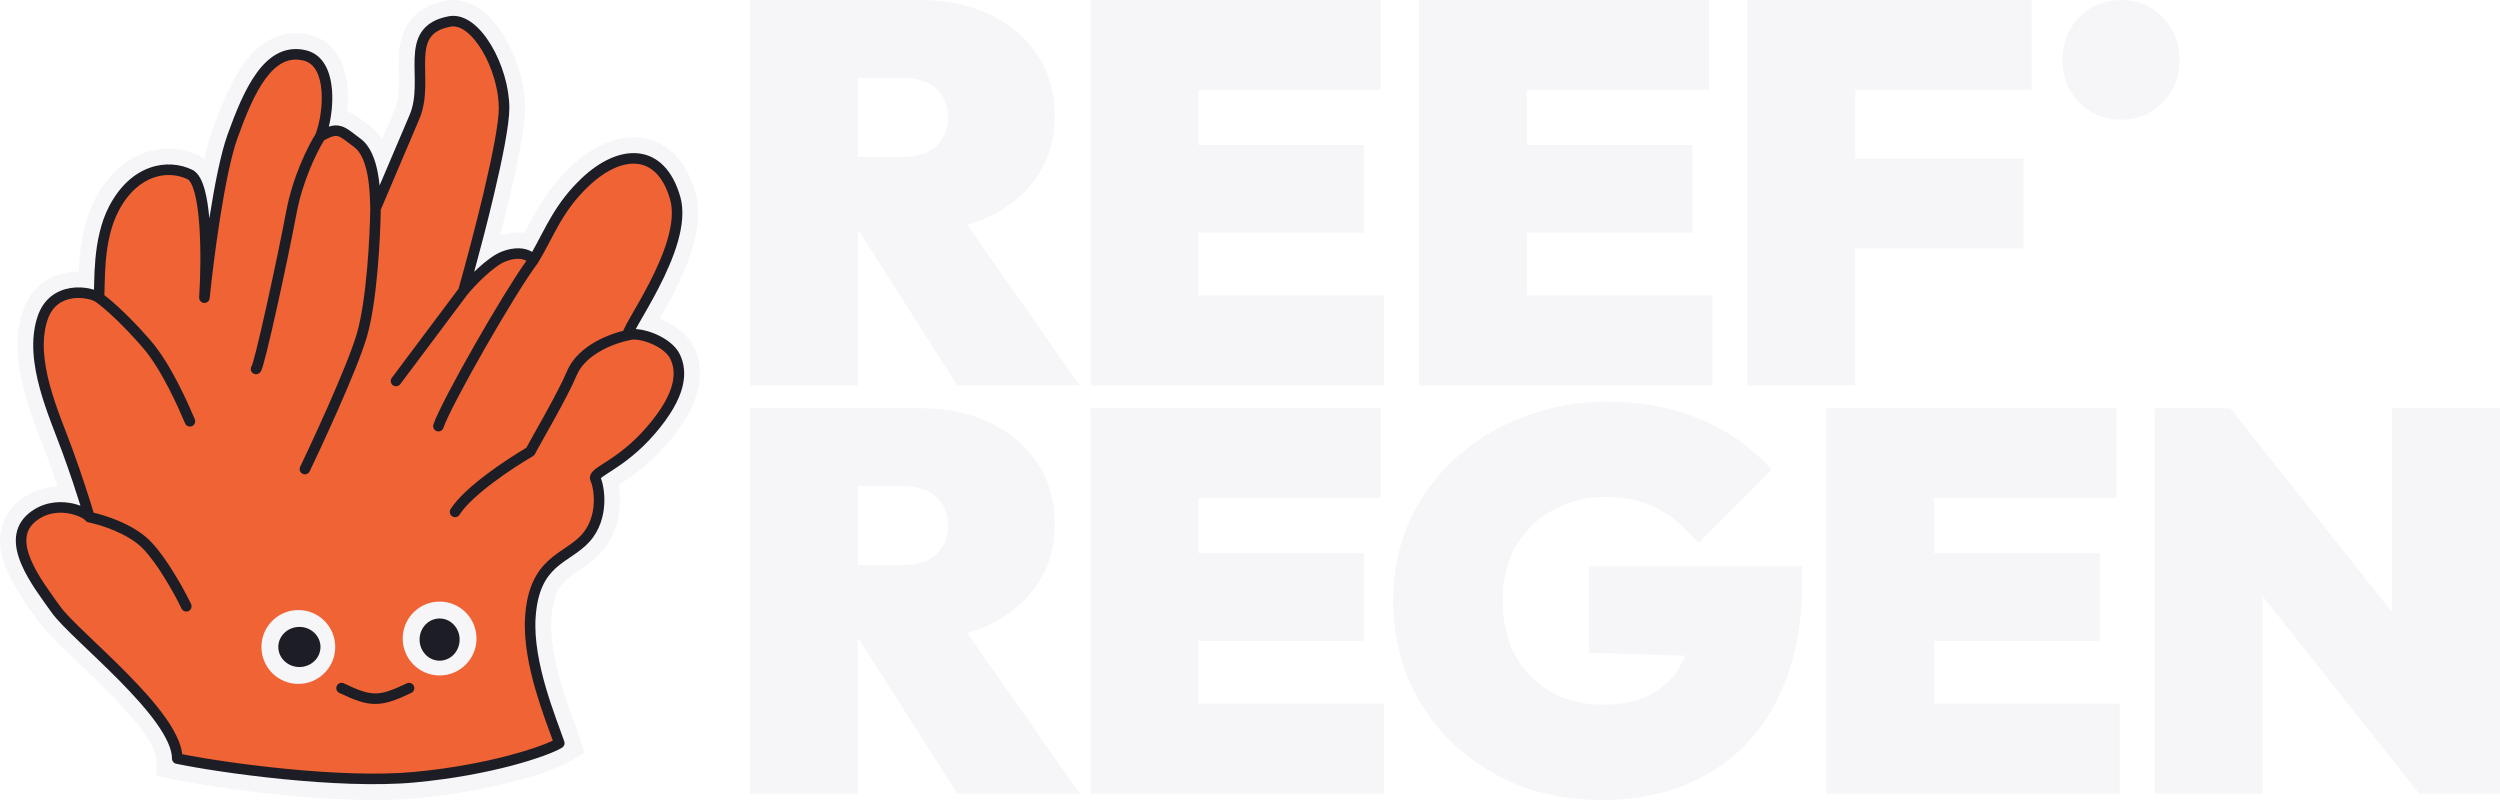
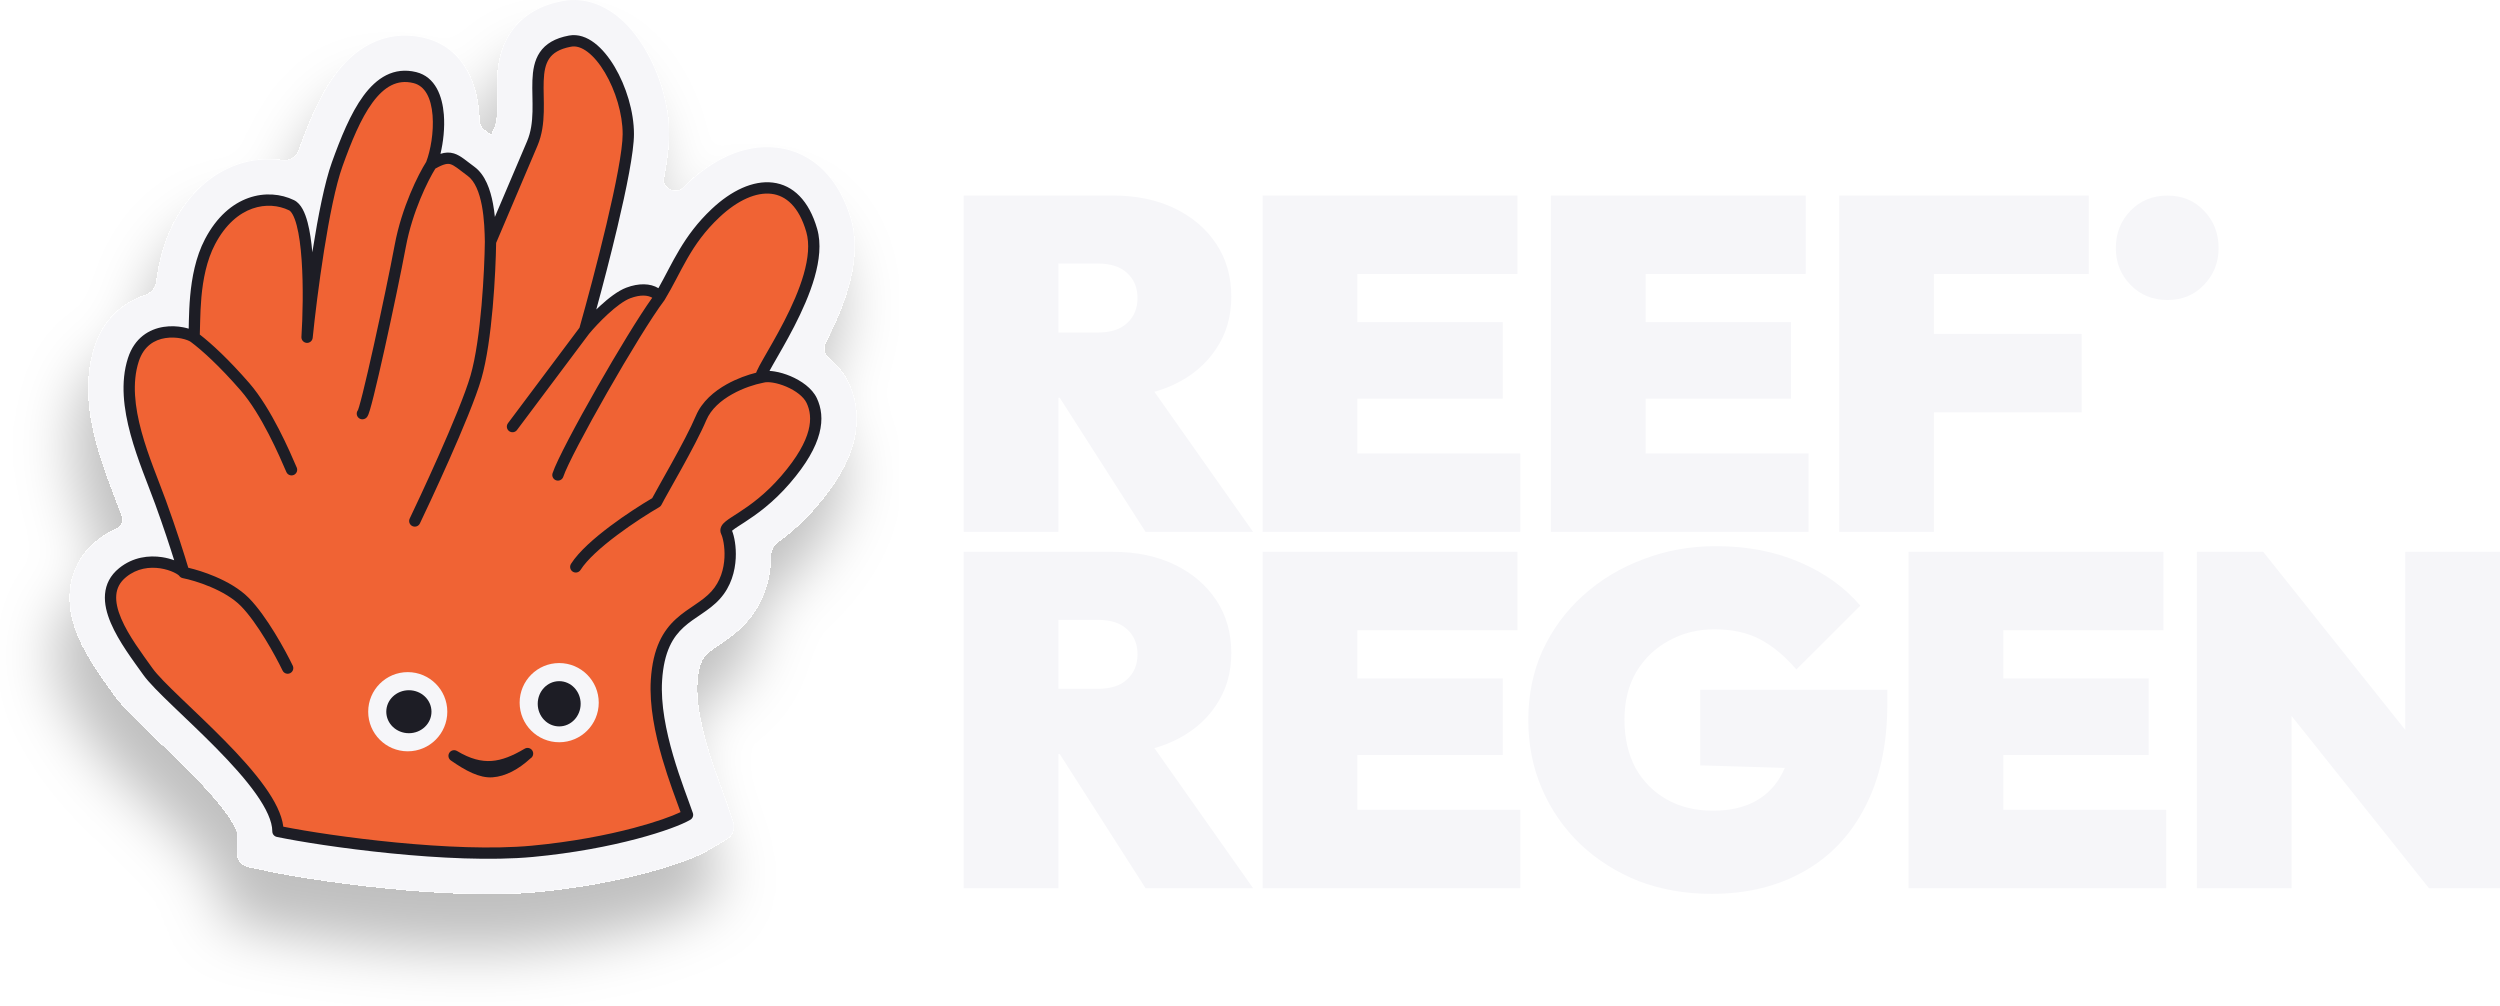
- <svg xmlns="http://www.w3.org/2000/svg" width="200" height="64" viewBox="0 0 200 64" fill="none">
-   <path d="M35.781 0.036C36.886 -0.131 37.854 0.303 38.564 0.842C39.298 1.398 39.908 2.171 40.39 2.981C41.348 4.592 42.013 6.718 42.013 8.649C42.013 9.453 41.849 10.582 41.628 11.778C41.401 13.01 41.088 14.433 40.745 15.88C40.513 16.862 40.264 17.861 40.016 18.829C40.64 18.633 41.312 18.548 41.953 18.629C42.78 17.056 43.781 15.11 45.689 13.315C47.266 11.832 49.245 10.775 51.253 11.014C53.45 11.275 54.941 12.968 55.635 15.373C56.049 16.809 55.824 18.354 55.442 19.691C55.051 21.059 54.432 22.42 53.831 23.587C53.474 24.281 53.108 24.935 52.789 25.495C52.838 25.515 52.887 25.535 52.936 25.555C53.818 25.931 54.987 26.649 55.54 27.824C55.997 28.794 56.164 29.962 55.808 31.314C55.466 32.614 54.663 34.007 53.335 35.545C51.959 37.138 50.637 38.065 49.738 38.65C49.656 38.704 49.582 38.751 49.515 38.794C49.597 39.276 49.634 39.818 49.606 40.366C49.548 41.519 49.194 42.974 48.096 44.191C47.567 44.777 46.968 45.194 46.501 45.512C45.994 45.857 45.639 46.089 45.31 46.389C44.79 46.864 44.23 47.603 44.11 49.516C44.012 51.063 44.37 52.891 44.882 54.652C45.4 56.432 45.985 57.871 46.34 58.908L46.783 60.204L45.607 60.905C44.85 61.357 43.281 61.942 41.254 62.477C39.168 63.028 36.452 63.563 33.313 63.858C26.978 64.451 17.175 63.041 13.834 62.338L12.494 62.056V60.686C12.494 60.367 12.264 59.688 11.503 58.614C10.791 57.608 9.795 56.505 8.697 55.389C7.601 54.275 6.467 53.211 5.466 52.25C4.527 51.347 3.595 50.434 3.102 49.741C2.406 48.763 1.205 47.191 0.543 45.631C0.204 44.833 -0.068 43.878 0.015 42.881C0.104 41.811 0.593 40.823 1.532 40.062C2.527 39.255 3.623 38.952 4.605 38.91C4.377 38.232 4.117 37.483 3.833 36.704C3.335 35.337 2.493 33.354 1.962 31.401C1.426 29.433 1.09 27.134 1.785 24.979C2.446 22.927 4 22.017 5.455 21.789C5.742 21.744 6.025 21.726 6.296 21.726C6.312 21.381 6.335 21.008 6.37 20.618C6.498 19.211 6.801 17.457 7.618 15.899C8.617 13.996 10.007 12.777 11.562 12.225C13.099 11.68 14.67 11.832 15.93 12.443C16.086 12.518 16.225 12.607 16.351 12.704C16.557 11.807 16.778 10.997 17.012 10.345C17.659 8.543 18.453 6.525 19.54 5.047C20.094 4.294 20.795 3.581 21.691 3.129C22.628 2.657 23.683 2.523 24.796 2.797C27.105 3.365 27.706 5.638 27.821 7.092C27.869 7.695 27.854 8.319 27.793 8.922C28.214 9.07 28.552 9.298 28.789 9.469C28.924 9.566 29.063 9.673 29.189 9.77C29.32 9.87 29.449 9.969 29.592 10.074C29.995 10.37 30.313 10.736 30.567 11.132C30.928 10.283 31.287 9.442 31.606 8.696C31.809 8.221 31.893 7.655 31.911 6.941C31.92 6.584 31.913 6.225 31.905 5.828C31.898 5.446 31.889 5.02 31.905 4.604C31.935 3.801 32.057 2.757 32.675 1.841C33.343 0.853 34.387 0.293 35.674 0.054L35.781 0.036Z" fill="#F6F6F9" />
-   <path d="M33.156 62.176C27.073 62.746 17.464 61.377 14.181 60.686C14.181 57.161 5.997 50.901 4.476 48.762C2.955 46.623 0.276 43.254 2.593 41.374C4.447 39.871 6.866 40.921 7.156 41.374C6.939 40.618 6.287 38.51 5.418 36.125C4.331 33.144 2.304 28.867 3.39 25.498C4.259 22.802 7.215 23.316 7.915 23.813C8.012 22.668 7.779 19.225 9.111 16.684C10.777 13.509 13.457 13.12 15.195 13.963C16.586 14.637 16.547 20.81 16.354 23.813C16.668 20.724 17.556 13.82 18.599 10.917C19.903 7.288 21.496 3.724 24.393 4.437C26.71 5.007 26.324 9.146 25.624 10.917C27.108 10.049 27.325 10.503 28.593 11.435C29.94 12.425 30.018 15.324 30.042 16.684C30.645 15.259 32.113 11.798 33.156 9.362C34.46 6.316 32.07 2.439 35.981 1.715C38.081 1.326 40.326 5.473 40.326 8.649C40.326 11.189 38.153 19.471 37.067 23.294C37.695 22.538 39.225 20.923 40.326 20.508C41.427 20.093 42.279 20.288 42.678 20.806C43.91 18.772 44.584 16.672 46.844 14.546C49.669 11.889 52.855 11.824 54.014 15.842C55.155 19.797 49.63 26.827 50.284 26.8C50.297 26.798 50.309 26.796 50.321 26.794C51.19 26.535 53.435 27.312 54.014 28.543C54.593 29.775 54.521 31.589 52.059 34.441C49.596 37.292 47.351 37.745 47.641 38.329C47.931 38.912 48.365 41.374 46.844 43.059C45.323 44.744 42.716 44.809 42.426 49.41C42.195 53.091 44.116 57.618 44.744 59.455C43.657 60.102 39.24 61.606 33.156 62.176Z" fill="#F06334" />
-   <path d="M39.904 8.649C39.904 7.147 39.369 5.39 38.579 4.061C38.184 3.398 37.74 2.865 37.291 2.524C36.842 2.184 36.426 2.062 36.057 2.13C35.157 2.297 34.688 2.629 34.422 3.023C34.144 3.435 34.038 3.984 34.012 4.683C33.999 5.029 34.005 5.396 34.013 5.786C34.021 6.173 34.029 6.582 34.019 6.994C33.998 7.82 33.9 8.695 33.544 9.528C32.519 11.922 31.084 15.305 30.462 16.774C30.432 18.92 30.179 24.087 29.36 26.911C28.946 28.343 27.925 30.777 26.954 32.968C25.98 35.167 25.04 37.155 24.773 37.709C24.671 37.919 24.419 38.007 24.21 37.906C24 37.804 23.912 37.552 24.013 37.342C24.277 36.795 25.213 34.816 26.184 32.625C27.159 30.425 28.154 28.044 28.55 26.676C29.343 23.941 29.596 18.786 29.62 16.684C29.608 16.003 29.582 14.975 29.399 13.999C29.211 12.993 28.877 12.168 28.344 11.776C28.181 11.656 28.036 11.544 27.906 11.445C27.774 11.344 27.661 11.257 27.556 11.181C27.343 11.028 27.197 10.944 27.066 10.905C26.858 10.841 26.585 10.856 25.924 11.231C25.368 12.128 24.214 14.439 23.721 17.086C23.394 18.842 22.741 21.974 22.143 24.666C21.844 26.012 21.558 27.251 21.332 28.155C21.22 28.607 21.121 28.98 21.043 29.242C21.004 29.372 20.968 29.485 20.934 29.569C20.919 29.608 20.898 29.658 20.871 29.704C20.858 29.725 20.834 29.764 20.795 29.804C20.77 29.829 20.662 29.938 20.482 29.938C20.249 29.938 20.06 29.749 20.06 29.515C20.06 29.416 20.095 29.324 20.152 29.252C20.172 29.202 20.199 29.119 20.235 29.001C20.308 28.757 20.402 28.399 20.514 27.951C20.737 27.057 21.021 25.826 21.32 24.483C21.917 21.796 22.567 18.674 22.892 16.931C23.418 14.107 24.656 11.658 25.245 10.727C25.566 9.895 25.819 8.504 25.72 7.26C25.616 5.964 25.163 5.061 24.292 4.847C23.665 4.692 23.125 4.77 22.638 5.015C22.141 5.266 21.677 5.702 21.238 6.299C20.356 7.499 19.649 9.242 18.996 11.06C18.489 12.469 18.011 14.884 17.619 17.361C17.229 19.827 16.93 22.317 16.773 23.855C16.75 24.084 16.548 24.253 16.319 24.233C16.09 24.215 15.918 24.015 15.933 23.786C16.029 22.296 16.086 20.022 15.948 18.044C15.878 17.053 15.761 16.154 15.582 15.471C15.492 15.129 15.391 14.857 15.283 14.66C15.171 14.458 15.074 14.373 15.011 14.342C14.24 13.969 13.252 13.865 12.267 14.215C11.287 14.563 10.276 15.372 9.485 16.881C8.856 18.079 8.588 19.51 8.47 20.81C8.411 21.457 8.39 22.063 8.377 22.583C8.368 22.974 8.363 23.331 8.35 23.613C9.226 24.291 10.511 25.474 12.037 27.229C13.697 29.14 15.084 32.375 15.57 33.507L15.582 33.535C15.674 33.749 15.576 33.998 15.362 34.09C15.148 34.182 14.9 34.083 14.808 33.869L14.796 33.841C14.296 32.678 12.958 29.576 11.401 27.784C9.796 25.938 8.484 24.76 7.669 24.156C7.56 24.079 7.31 23.971 6.954 23.902C6.606 23.834 6.193 23.811 5.781 23.875C4.976 24.001 4.169 24.456 3.791 25.627C3.286 27.195 3.496 29.009 3.996 30.846C4.497 32.687 5.26 34.459 5.814 35.981C6.607 38.156 7.219 40.102 7.49 41.014C8.012 41.136 8.741 41.354 9.495 41.674C10.376 42.049 11.326 42.577 12.019 43.282C13.347 44.631 14.752 47.215 15.285 48.319C15.386 48.529 15.298 48.782 15.089 48.883C14.879 48.984 14.627 48.896 14.525 48.686C13.996 47.587 12.64 45.116 11.418 43.874C10.836 43.282 10 42.806 9.166 42.452C8.336 42.099 7.542 41.88 7.075 41.789C6.962 41.766 6.863 41.699 6.801 41.602C6.808 41.613 6.79 41.584 6.709 41.527C6.636 41.475 6.533 41.415 6.403 41.354C6.143 41.232 5.794 41.117 5.399 41.058C4.608 40.939 3.67 41.045 2.859 41.702C2.369 42.099 2.158 42.556 2.116 43.056C2.073 43.574 2.212 44.165 2.484 44.806C3.031 46.097 4.043 47.425 4.82 48.517C5.172 49.012 5.935 49.774 6.926 50.727C7.903 51.665 9.076 52.766 10.2 53.908C11.323 55.05 12.412 56.248 13.223 57.392C13.931 58.392 14.469 59.407 14.581 60.337C18.111 61.041 27.278 62.303 33.117 61.756C36.134 61.473 38.737 60.959 40.716 60.436C42.388 59.995 43.591 59.554 44.225 59.251C43.891 58.32 43.328 56.86 42.858 55.242C42.324 53.406 41.885 51.297 42.005 49.383C42.156 46.986 42.922 45.713 43.889 44.829C44.356 44.403 44.864 44.074 45.316 43.766C45.778 43.452 46.188 43.156 46.531 42.776C47.207 42.028 47.458 41.095 47.5 40.26C47.543 39.41 47.367 38.725 47.263 38.517C47.161 38.311 47.178 38.097 47.273 37.916C47.352 37.763 47.481 37.642 47.597 37.548C47.828 37.361 48.194 37.138 48.588 36.881C49.404 36.349 50.545 35.548 51.74 34.164C52.947 32.767 53.538 31.657 53.769 30.777C53.997 29.91 53.881 29.25 53.633 28.723C53.409 28.247 52.818 27.799 52.111 27.498C51.768 27.352 51.42 27.251 51.115 27.201C50.8 27.15 50.57 27.16 50.441 27.198C50.416 27.206 50.386 27.213 50.351 27.218C49.79 27.326 48.91 27.596 48.079 28.062C47.237 28.533 46.496 29.176 46.146 30.004C45.73 30.987 44.977 32.393 44.292 33.631C43.596 34.889 42.98 35.957 42.804 36.312C42.768 36.387 42.709 36.449 42.638 36.491C41.868 36.936 40.644 37.712 39.483 38.583C38.307 39.464 37.251 40.404 36.763 41.176C36.638 41.373 36.378 41.432 36.181 41.307C35.984 41.183 35.926 40.922 36.05 40.725C36.628 39.81 37.8 38.79 38.977 37.907C40.116 37.053 41.311 36.29 42.107 35.823C42.347 35.364 42.938 34.337 43.555 33.222C44.242 31.98 44.974 30.61 45.369 29.675C45.822 28.604 46.745 27.841 47.667 27.325C48.44 26.891 49.248 26.611 49.865 26.46C49.882 26.413 49.9 26.369 49.917 26.33C50.014 26.109 50.183 25.802 50.385 25.447C50.798 24.721 51.384 23.735 51.957 22.621C52.529 21.507 53.079 20.287 53.415 19.11C53.754 17.926 53.862 16.836 53.609 15.959C53.058 14.049 52.073 13.237 51.004 13.11C49.888 12.977 48.504 13.564 47.133 14.854C44.929 16.927 44.322 18.905 43.039 21.025C43.032 21.038 43.023 21.05 43.015 21.061C42.092 22.28 40.348 25.138 38.754 27.93C37.959 29.322 37.205 30.689 36.615 31.817C36.019 32.958 35.607 33.821 35.475 34.223C35.402 34.444 35.163 34.565 34.942 34.492C34.721 34.419 34.601 34.181 34.673 33.959C34.831 33.479 35.279 32.552 35.868 31.426C36.464 30.286 37.223 28.909 38.021 27.511C39.493 24.934 41.117 22.257 42.112 20.865C41.793 20.679 41.25 20.611 40.474 20.903C40.006 21.079 39.399 21.537 38.804 22.084C38.225 22.616 37.701 23.191 37.397 23.557L32.021 30.734C31.881 30.921 31.617 30.958 31.43 30.819C31.244 30.679 31.206 30.414 31.346 30.227L36.682 23.104C37.224 21.193 38.025 18.214 38.694 15.393C39.032 13.964 39.336 12.578 39.555 11.394C39.775 10.202 39.904 9.241 39.904 8.649ZM20.342 29.117C20.341 29.118 20.34 29.118 20.34 29.118C20.34 29.118 20.341 29.118 20.342 29.117ZM20.373 29.108C20.37 29.109 20.367 29.109 20.364 29.11C20.367 29.109 20.37 29.109 20.373 29.108ZM20.432 29.096C20.422 29.098 20.411 29.099 20.401 29.101C20.412 29.099 20.422 29.098 20.432 29.096ZM20.482 29.093C20.469 29.093 20.456 29.094 20.443 29.095C20.456 29.094 20.469 29.093 20.482 29.093ZM40.748 8.649C40.748 9.326 40.605 10.354 40.384 11.548C40.162 12.751 39.855 14.151 39.514 15.588C39.007 17.727 38.425 19.954 37.936 21.743C38.033 21.649 38.133 21.555 38.234 21.462C38.837 20.908 39.545 20.351 40.178 20.113C41.104 19.764 41.97 19.781 42.572 20.152C43.615 18.311 44.411 16.256 46.555 14.238C48.009 12.871 49.631 12.097 51.103 12.272C52.624 12.452 53.811 13.617 54.419 15.725C54.737 16.825 54.582 18.097 54.226 19.343C53.867 20.596 53.29 21.872 52.706 23.008C52.122 24.142 51.521 25.155 51.118 25.865C51.018 26.04 50.932 26.194 50.861 26.325C50.99 26.332 51.121 26.347 51.251 26.368C51.629 26.43 52.042 26.551 52.441 26.721C53.218 27.052 54.04 27.608 54.396 28.363C54.727 29.068 54.864 29.931 54.585 30.992C54.309 32.04 53.633 33.263 52.378 34.717C51.11 36.184 49.897 37.035 49.048 37.589C48.609 37.875 48.314 38.053 48.128 38.204C48.103 38.224 48.084 38.241 48.069 38.255C48.236 38.67 48.386 39.44 48.343 40.302C48.294 41.265 48.002 42.406 47.157 43.342C46.74 43.804 46.254 44.149 45.79 44.464C45.316 44.787 44.869 45.077 44.458 45.453C43.669 46.173 42.986 47.233 42.847 49.437C42.736 51.203 43.142 53.2 43.668 55.006C44.195 56.817 44.819 58.37 45.143 59.318C45.208 59.507 45.131 59.715 44.96 59.817C44.363 60.173 42.939 60.723 40.931 61.253C38.91 61.786 36.261 62.309 33.195 62.596C27.049 63.173 17.392 61.793 14.094 61.099C13.899 61.058 13.759 60.885 13.759 60.686C13.759 59.945 13.318 58.986 12.535 57.881C11.763 56.792 10.712 55.632 9.599 54.5C8.486 53.369 7.328 52.283 6.342 51.336C5.372 50.404 4.541 49.581 4.133 49.007C3.389 47.96 2.3 46.535 1.707 45.136C1.409 44.432 1.217 43.695 1.276 42.986C1.336 42.258 1.659 41.589 2.328 41.046C3.371 40.2 4.569 40.079 5.524 40.223C5.858 40.273 6.167 40.356 6.437 40.455C6.118 39.432 5.622 37.918 5.022 36.27C4.49 34.81 3.695 32.954 3.182 31.068C2.668 29.179 2.408 27.17 2.989 25.368C3.48 23.844 4.585 23.208 5.651 23.041C6.174 22.959 6.686 22.989 7.116 23.073C7.256 23.1 7.392 23.134 7.52 23.174C7.524 22.994 7.528 22.79 7.534 22.563C7.547 22.036 7.568 21.408 7.63 20.733C7.752 19.39 8.034 17.83 8.738 16.488C9.612 14.822 10.775 13.849 11.985 13.419C13.191 12.991 14.412 13.114 15.379 13.583C15.664 13.721 15.869 13.976 16.021 14.252C16.176 14.534 16.299 14.878 16.398 15.257C16.563 15.886 16.674 16.653 16.748 17.474C16.761 17.393 16.773 17.311 16.786 17.229C17.178 14.756 17.666 12.268 18.202 10.774C18.853 8.963 19.595 7.109 20.559 5.798C21.044 5.139 21.602 4.592 22.259 4.261C22.927 3.925 23.672 3.825 24.493 4.027C25.94 4.383 26.452 5.834 26.56 7.193C26.639 8.185 26.519 9.254 26.308 10.127C26.663 10.014 26.985 9.997 27.312 10.097C27.58 10.179 27.819 10.33 28.049 10.496C28.166 10.581 28.29 10.676 28.419 10.775C28.549 10.875 28.689 10.981 28.843 11.095C29.656 11.693 30.035 12.812 30.228 13.843C30.29 14.174 30.335 14.51 30.368 14.835C31.076 13.168 32.029 10.924 32.769 9.195C33.064 8.505 33.156 7.754 33.176 6.973C33.186 6.583 33.178 6.194 33.17 5.803C33.162 5.416 33.155 5.026 33.169 4.652C33.197 3.911 33.309 3.164 33.723 2.55C34.15 1.919 34.849 1.495 35.904 1.3C36.585 1.174 37.238 1.424 37.8 1.851C38.363 2.278 38.874 2.907 39.303 3.629C40.161 5.071 40.748 6.975 40.748 8.649ZM20.395 29.102C20.387 29.104 20.38 29.106 20.373 29.108C20.38 29.106 20.388 29.104 20.395 29.102Z" fill="#1D1D25" />
-   <path d="M26.819 51.758C26.819 53.39 25.498 54.713 23.867 54.713C22.237 54.713 20.916 53.39 20.916 51.758C20.916 50.126 22.237 48.803 23.867 48.803C25.498 48.803 26.819 50.126 26.819 51.758Z" fill="#F6F6F9" />
-   <path d="M38.12 51.082C38.12 52.714 36.799 54.037 35.169 54.037C33.538 54.037 32.217 52.714 32.217 51.082C32.217 49.45 33.538 48.127 35.169 48.127C36.799 48.127 38.12 49.45 38.12 51.082Z" fill="#F6F6F9" />
-   <path d="M36.771 51.167C36.771 52.099 36.054 52.855 35.169 52.855C34.284 52.855 33.566 52.099 33.566 51.167C33.566 50.234 34.284 49.478 35.169 49.478C36.054 49.478 36.771 50.234 36.771 51.167Z" fill="#1D1D25" />
-   <path d="M25.639 51.758C25.639 52.644 24.883 53.362 23.952 53.362C23.02 53.362 22.265 52.644 22.265 51.758C22.265 50.872 23.02 50.153 23.952 50.153C24.883 50.153 25.639 50.872 25.639 51.758Z" fill="#1D1D25" />
-   <path d="M32.541 54.669C32.752 54.569 33.003 54.659 33.104 54.869C33.204 55.08 33.114 55.331 32.904 55.432C31.725 55.994 30.888 56.317 30.024 56.317C29.16 56.317 28.324 55.994 27.144 55.432C26.934 55.331 26.845 55.08 26.945 54.869C27.045 54.659 27.296 54.569 27.507 54.669C28.688 55.233 29.37 55.473 30.024 55.473C30.678 55.473 31.36 55.233 32.541 54.669Z" fill="#1D1D25" />
-   <path d="M172.377 63.481V32.655H178.419L181.009 39.149V63.481H172.377ZM193.526 63.481L175.7 41.011L178.419 32.655L196.245 55.125L193.526 63.481ZM193.526 63.481L191.368 56.64V32.655H200V63.481H193.526Z" fill="#F6F6F9" />
-   <path d="M146.105 63.481V32.655H154.738V63.481H146.105ZM153.098 63.481V56.294H169.585V63.481H153.098ZM153.098 51.272V44.258H167.988V51.272H153.098ZM153.098 39.842V32.655H169.326V39.842H153.098Z" fill="#F6F6F9" />
-   <path d="M128.156 64C125.767 64 123.552 63.611 121.509 62.831C119.495 62.023 117.725 60.897 116.2 59.454C114.704 58.011 113.538 56.323 112.704 54.389C111.869 52.455 111.452 50.348 111.452 48.068C111.452 45.759 111.884 43.637 112.747 41.703C113.639 39.77 114.862 38.096 116.416 36.681C117.998 35.238 119.825 34.127 121.897 33.347C123.969 32.539 126.185 32.135 128.544 32.135C131.393 32.135 133.939 32.626 136.184 33.607C138.457 34.589 140.298 35.916 141.708 37.59L135.882 43.435C134.817 42.194 133.709 41.27 132.558 40.664C131.407 40.058 130.026 39.755 128.415 39.755C126.89 39.755 125.508 40.102 124.271 40.794C123.034 41.458 122.041 42.411 121.293 43.652C120.574 44.893 120.214 46.35 120.214 48.024C120.214 49.699 120.545 51.17 121.207 52.441C121.897 53.682 122.847 54.649 124.055 55.341C125.264 56.034 126.674 56.38 128.285 56.38C129.839 56.38 131.148 56.077 132.213 55.471C133.277 54.865 134.083 53.999 134.63 52.873C135.205 51.748 135.493 50.42 135.493 48.89L141.406 52.657L127.12 52.224V45.297H144.169V46.596C144.169 50.29 143.492 53.436 142.14 56.034C140.816 58.632 138.946 60.609 136.529 61.965C134.141 63.322 131.35 64 128.156 64Z" fill="#F6F6F9" />
-   <path d="M87.241 63.481V32.655H95.873V63.481H87.241ZM94.233 63.481V56.294H110.72V63.481H94.233ZM94.233 51.272V44.258H109.123V51.272H94.233ZM94.233 39.842V32.655H110.461V39.842H94.233Z" fill="#F6F6F9" />
-   <path d="M66.992 51.185V45.21H72.215C73.394 45.21 74.287 44.922 74.891 44.344C75.524 43.767 75.84 43.002 75.84 42.05C75.84 41.097 75.524 40.332 74.891 39.755C74.287 39.178 73.394 38.889 72.215 38.889H66.992V32.655H73.596C75.725 32.655 77.596 33.044 79.207 33.824C80.818 34.603 82.084 35.685 83.005 37.071C83.926 38.456 84.386 40.073 84.386 41.92C84.386 43.767 83.912 45.383 82.962 46.769C82.041 48.154 80.746 49.237 79.077 50.016C77.409 50.795 75.437 51.185 73.164 51.185H66.992ZM60 63.481V32.655H68.632V63.481H60ZM76.574 63.481L68.201 50.319L75.97 48.631L86.372 63.481H76.574Z" fill="#F6F6F9" />
-   <path d="M169.696 9.574C168.344 9.574 167.221 9.112 166.329 8.189C165.437 7.265 164.991 6.139 164.991 4.812C164.991 3.455 165.437 2.315 166.329 1.391C167.221 0.468 168.344 0.006 169.696 0.006C171.048 0.006 172.156 0.468 173.019 1.391C173.911 2.315 174.357 3.455 174.357 4.812C174.357 6.139 173.911 7.265 173.019 8.189C172.156 9.112 171.048 9.574 169.696 9.574Z" fill="#F6F6F9" />
-   <path d="M139.783 30.826V0H148.415V30.826H139.783ZM146.775 19.872V12.685H161.882V19.872H146.775ZM146.775 7.187V0H162.529V7.187H146.775Z" fill="#F6F6F9" />
-   <path d="M113.512 30.826V0H122.144V30.826H113.512ZM120.504 30.826V23.639H136.992V30.826H120.504ZM120.504 18.617V11.603H135.395V18.617H120.504ZM120.504 7.187V0H136.733V7.187H120.504Z" fill="#F6F6F9" />
-   <path d="M87.241 30.826V0H95.873V30.826H87.241ZM94.233 30.826V23.639H110.72V30.826H94.233ZM94.233 18.617V11.603H109.123V18.617H94.233ZM94.233 7.187V0H110.461V7.187H94.233Z" fill="#F6F6F9" />
-   <path d="M66.992 18.53V12.556H72.215C73.394 12.556 74.287 12.267 74.891 11.69C75.524 11.112 75.84 10.348 75.84 9.395C75.84 8.442 75.524 7.678 74.891 7.1C74.287 6.523 73.394 6.234 72.215 6.234H66.992V0H73.596C75.725 0 77.596 0.39 79.207 1.169C80.818 1.948 82.084 3.031 83.005 4.416C83.926 5.801 84.386 7.418 84.386 9.265C84.386 11.112 83.912 12.729 82.962 14.114C82.041 15.499 80.746 16.582 79.077 17.361C77.409 18.14 75.437 18.53 73.164 18.53H66.992ZM60 30.826V0H68.632V30.826H60ZM76.574 30.826L68.201 17.664L75.97 15.976L86.372 30.826H76.574Z" fill="#F6F6F9" />
+ <svg xmlns="http://www.w3.org/2000/svg" width="179" height="72" viewBox="0 0 179 72" fill="none">
+   <g filter="url(#filter0_d_2017_6632)">
+     <path d="M40.362 0.062C41.911 -0.198 43.214 0.417 44.079 1.072C44.957 1.739 45.645 2.628 46.161 3.495C47.183 5.214 47.9 7.48 47.9 9.596C47.9 10.498 47.722 11.685 47.51 12.835C47.391 13.477 48.42 13.951 48.879 13.487C48.998 13.367 49.12 13.247 49.246 13.129C50.886 11.586 53.15 10.284 55.624 10.578C58.425 10.911 60.166 13.076 60.919 15.689C61.415 17.409 61.129 19.172 60.735 20.548C60.326 21.978 59.689 23.369 59.096 24.523C58.892 24.92 59.021 25.405 59.365 25.689C59.905 26.137 60.412 26.712 60.756 27.442C61.322 28.645 61.513 30.079 61.094 31.673C60.698 33.179 59.797 34.688 58.448 36.25C57.441 37.417 56.459 38.24 55.647 38.833C55.36 39.044 55.197 39.383 55.194 39.739C55.193 39.857 55.19 39.976 55.184 40.093C55.119 41.395 54.716 43.112 53.402 44.568C52.782 45.255 52.091 45.731 51.64 46.038C51.118 46.392 50.872 46.554 50.642 46.764C50.418 46.969 50.006 47.351 49.91 48.889C49.83 50.148 50.124 51.73 50.602 53.373C51.09 55.05 51.611 56.313 51.982 57.399L52.481 58.86C52.636 59.313 52.453 59.813 52.042 60.058L50.717 60.849C49.826 61.38 48.173 61.978 46.208 62.497C44.141 63.043 41.465 63.569 38.379 63.859C32.107 64.447 22.551 63.063 19.302 62.379L17.792 62.061C17.323 61.962 16.988 61.548 16.988 61.069V59.525C16.988 59.65 16.983 59.285 16.276 58.287C15.653 57.407 14.755 56.407 13.717 55.352C12.683 54.3 11.618 53.303 10.643 52.366C9.774 51.531 8.776 50.562 8.217 49.776C7.598 48.906 6.329 47.25 5.624 45.587C5.258 44.725 4.915 43.585 5.019 42.334C5.133 40.957 5.773 39.684 6.949 38.73C7.399 38.364 7.866 38.086 8.334 37.876C8.687 37.719 8.889 37.322 8.756 36.959C8.313 35.743 7.456 33.709 6.928 31.767C6.392 29.799 5.992 27.294 6.775 24.866C7.443 22.794 8.888 21.648 10.382 21.153C10.81 21.011 11.142 20.652 11.201 20.205C11.369 18.913 11.71 17.375 12.458 15.95C13.543 13.881 15.11 12.461 16.956 11.806C18.048 11.418 19.16 11.328 20.201 11.478C20.712 11.551 21.224 11.271 21.399 10.785C22.017 9.066 22.832 6.961 24 5.372C24.603 4.553 25.42 3.699 26.525 3.143C27.665 2.569 28.946 2.397 30.267 2.692L30.395 2.722L30.538 2.76C33.515 3.579 34.163 6.531 34.28 8C34.297 8.211 34.306 8.425 34.309 8.639C34.314 8.914 34.451 9.171 34.674 9.331C34.823 9.438 34.972 9.554 35.089 9.643C35.135 9.679 35.204 9.661 35.227 9.606C35.296 9.444 35.364 9.286 35.43 9.131C35.531 8.895 35.603 8.541 35.619 7.924C35.627 7.617 35.62 7.303 35.613 6.915C35.606 6.555 35.597 6.109 35.613 5.666C35.645 4.832 35.771 3.527 36.574 2.338C37.46 1.025 38.816 0.348 40.288 0.075L40.362 0.062Z" fill="#F6F6F9" />
+     <path d="M38.108 60.955C32.27 61.502 23.051 60.188 19.901 59.525C19.901 56.143 12.049 50.136 10.59 48.084C9.13 46.032 6.559 42.799 8.783 40.996C10.562 39.553 12.883 40.56 13.161 40.996C12.952 40.27 12.327 38.247 11.493 35.959C10.451 33.099 8.505 28.995 9.547 25.762C10.381 23.175 13.217 23.669 13.889 24.145C13.982 23.047 13.758 19.743 15.037 17.306C16.635 14.259 19.206 13.886 20.874 14.694C22.208 15.341 22.171 21.265 21.986 24.145C22.287 21.182 23.139 14.558 24.14 11.772C25.391 8.29 26.92 4.87 29.699 5.554C31.923 6.101 31.552 10.073 30.881 11.772C32.304 10.939 32.512 11.375 33.73 12.27C35.022 13.22 35.096 16 35.119 17.306C35.699 15.938 37.107 12.618 38.108 10.28C39.358 7.357 37.065 3.638 40.818 2.943C42.833 2.57 44.987 6.549 44.987 9.596C44.987 12.033 42.902 19.98 41.86 23.648C42.462 22.923 43.931 21.372 44.987 20.974C46.043 20.576 46.861 20.764 47.244 21.261C48.425 19.309 49.073 17.294 51.241 15.254C53.951 12.705 57.009 12.643 58.12 16.498C59.215 20.292 53.914 27.038 54.542 27.012C54.553 27.01 54.565 27.008 54.577 27.006C55.41 26.757 57.565 27.503 58.12 28.684C58.676 29.866 58.607 31.607 56.244 34.343C53.882 37.078 51.727 37.514 52.005 38.073C52.283 38.633 52.7 40.996 51.241 42.612C49.782 44.229 47.28 44.291 47.002 48.706C46.78 52.237 48.623 56.581 49.226 58.343C48.183 58.965 43.945 60.407 38.108 60.955Z" fill="#F06334" />
+     <path d="M44.582 9.596C44.582 8.155 44.069 6.47 43.31 5.195C42.932 4.558 42.506 4.047 42.075 3.72C41.644 3.393 41.245 3.276 40.891 3.342C40.027 3.502 39.577 3.821 39.322 4.199C39.055 4.594 38.954 5.12 38.929 5.792C38.916 6.124 38.922 6.475 38.93 6.85C38.937 7.22 38.946 7.613 38.935 8.009C38.915 8.801 38.822 9.641 38.48 10.44C37.496 12.737 36.12 15.982 35.523 17.392C35.494 19.451 35.251 24.409 34.466 27.119C34.068 28.493 33.089 30.828 32.157 32.93C31.222 35.041 30.32 36.947 30.064 37.479C29.967 37.681 29.725 37.765 29.524 37.668C29.322 37.571 29.238 37.329 29.335 37.127C29.588 36.602 30.486 34.703 31.418 32.601C32.353 30.491 33.308 28.206 33.689 26.893C34.449 24.269 34.691 19.323 34.715 17.306C34.703 16.653 34.678 15.666 34.503 14.729C34.322 13.765 34.002 12.973 33.49 12.596C33.334 12.482 33.195 12.375 33.07 12.279C32.944 12.182 32.835 12.099 32.735 12.026C32.53 11.879 32.39 11.799 32.265 11.761C32.064 11.7 31.803 11.714 31.169 12.074C30.635 12.934 29.528 15.152 29.055 17.692C28.741 19.377 28.114 22.382 27.541 24.965C27.254 26.256 26.979 27.445 26.763 28.313C26.655 28.746 26.561 29.104 26.485 29.356C26.448 29.48 26.413 29.588 26.381 29.669C26.366 29.707 26.346 29.755 26.32 29.798C26.308 29.819 26.284 29.857 26.248 29.894C26.224 29.919 26.12 30.023 25.947 30.023C25.724 30.023 25.542 29.841 25.542 29.618C25.542 29.522 25.575 29.434 25.631 29.365C25.649 29.317 25.676 29.238 25.71 29.124C25.78 28.89 25.871 28.546 25.978 28.117C26.192 27.259 26.464 26.078 26.751 24.788C27.323 22.21 27.948 19.215 28.259 17.543C28.764 14.834 29.952 12.483 30.517 11.59C30.825 10.792 31.067 9.457 30.972 8.264C30.873 7.021 30.438 6.154 29.603 5.948C29.001 5.8 28.483 5.875 28.016 6.11C27.539 6.35 27.093 6.769 26.672 7.342C25.826 8.493 25.147 10.166 24.521 11.91C24.035 13.262 23.576 15.579 23.2 17.956C22.826 20.322 22.538 22.711 22.389 24.187C22.366 24.407 22.172 24.568 21.953 24.55C21.733 24.531 21.568 24.34 21.582 24.12C21.674 22.691 21.729 20.509 21.596 18.611C21.53 17.66 21.417 16.798 21.245 16.142C21.16 15.814 21.062 15.553 20.958 15.364C20.852 15.17 20.758 15.088 20.698 15.059C19.958 14.701 19.01 14.601 18.065 14.937C17.124 15.271 16.155 16.047 15.395 17.495C14.792 18.644 14.535 20.018 14.421 21.265C14.365 21.886 14.345 22.467 14.332 22.966C14.323 23.341 14.319 23.683 14.306 23.954C15.147 24.605 16.38 25.739 17.844 27.424C19.437 29.257 20.767 32.361 21.234 33.448L21.246 33.474C21.334 33.68 21.239 33.918 21.034 34.007C20.829 34.095 20.591 34 20.503 33.795L20.491 33.768C20.011 32.652 18.728 29.675 17.233 27.956C15.694 26.185 14.435 25.055 13.653 24.475C13.549 24.402 13.309 24.298 12.967 24.231C12.633 24.166 12.237 24.144 11.842 24.206C11.069 24.326 10.295 24.763 9.932 25.887C9.448 27.391 9.649 29.132 10.129 30.895C10.61 32.661 11.341 34.361 11.873 35.821C12.634 37.908 13.221 39.776 13.481 40.651C13.982 40.767 14.682 40.976 15.405 41.284C16.251 41.643 17.162 42.15 17.827 42.826C19.101 44.121 20.45 46.6 20.96 47.66C21.058 47.861 20.973 48.103 20.772 48.2C20.571 48.298 20.329 48.213 20.232 48.012C19.724 46.957 18.423 44.586 17.25 43.394C16.692 42.827 15.89 42.37 15.089 42.03C14.293 41.691 13.531 41.482 13.083 41.394C12.975 41.372 12.88 41.307 12.82 41.214C12.827 41.225 12.809 41.197 12.732 41.142C12.662 41.093 12.563 41.035 12.438 40.977C12.188 40.86 11.854 40.749 11.475 40.692C10.716 40.578 9.816 40.68 9.038 41.311C8.568 41.692 8.365 42.13 8.325 42.609C8.284 43.106 8.417 43.674 8.678 44.289C9.203 45.527 10.174 46.802 10.919 47.849C11.257 48.324 11.989 49.056 12.941 49.97C13.877 50.87 15.003 51.926 16.081 53.022C17.159 54.117 18.204 55.267 18.982 56.365C19.662 57.324 20.177 58.298 20.285 59.19C23.672 59.866 32.468 61.077 38.07 60.552C40.965 60.28 43.462 59.787 45.361 59.286C46.965 58.862 48.12 58.439 48.728 58.148C48.407 57.255 47.868 55.854 47.416 54.302C46.904 52.54 46.483 50.517 46.598 48.681C46.743 46.38 47.478 45.159 48.406 44.311C48.854 43.902 49.342 43.586 49.775 43.291C50.218 42.99 50.612 42.706 50.941 42.341C51.589 41.623 51.83 40.728 51.871 39.926C51.912 39.111 51.743 38.455 51.643 38.254C51.545 38.056 51.562 37.851 51.652 37.677C51.728 37.531 51.852 37.415 51.963 37.325C52.185 37.145 52.536 36.931 52.914 36.685C53.697 36.175 54.792 35.406 55.938 34.078C57.096 32.737 57.664 31.672 57.886 30.828C58.104 29.996 57.992 29.363 57.755 28.858C57.54 28.401 56.973 27.971 56.294 27.682C55.965 27.542 55.632 27.445 55.339 27.397C55.037 27.348 54.816 27.357 54.692 27.394C54.668 27.401 54.639 27.408 54.606 27.413C54.068 27.516 53.223 27.776 52.426 28.223C51.618 28.675 50.907 29.292 50.571 30.086C50.172 31.029 49.45 32.379 48.793 33.566C48.125 34.773 47.533 35.798 47.365 36.139C47.33 36.211 47.274 36.27 47.205 36.31C46.467 36.738 45.292 37.482 44.178 38.318C43.05 39.163 42.036 40.065 41.568 40.806C41.449 40.995 41.199 41.051 41.01 40.932C40.821 40.812 40.765 40.562 40.884 40.373C41.439 39.495 42.563 38.516 43.693 37.669C44.786 36.849 45.932 36.118 46.696 35.67C46.927 35.229 47.493 34.244 48.085 33.174C48.745 31.982 49.447 30.668 49.826 29.77C50.261 28.743 51.146 28.011 52.03 27.516C52.773 27.1 53.548 26.831 54.139 26.686C54.155 26.641 54.173 26.599 54.19 26.561C54.282 26.349 54.445 26.054 54.639 25.714C55.034 25.018 55.597 24.071 56.146 23.002C56.696 21.934 57.223 20.763 57.546 19.634C57.871 18.497 57.974 17.452 57.732 16.61C57.203 14.778 56.258 13.999 55.232 13.877C54.161 13.749 52.834 14.312 51.518 15.55C49.403 17.539 48.821 19.438 47.59 21.471C47.583 21.483 47.575 21.495 47.567 21.506C46.681 22.676 45.008 25.417 43.478 28.097C42.716 29.432 41.993 30.744 41.427 31.826C40.854 32.921 40.459 33.749 40.332 34.134C40.262 34.347 40.034 34.462 39.821 34.392C39.609 34.323 39.494 34.094 39.564 33.881C39.715 33.421 40.145 32.531 40.71 31.451C41.282 30.357 42.01 29.036 42.776 27.695C44.188 25.222 45.746 22.653 46.701 21.318C46.395 21.139 45.874 21.074 45.13 21.354C44.68 21.523 44.098 21.963 43.527 22.487C42.971 22.998 42.469 23.55 42.177 23.901L37.018 30.787C36.884 30.966 36.631 31.002 36.452 30.868C36.273 30.734 36.237 30.48 36.371 30.301L41.491 23.466C42.011 21.632 42.779 18.774 43.421 16.067C43.746 14.696 44.037 13.367 44.247 12.231C44.459 11.086 44.582 10.165 44.582 9.596ZM25.813 29.236C25.812 29.236 25.811 29.236 25.81 29.237C25.811 29.236 25.812 29.236 25.813 29.236ZM25.842 29.227C25.839 29.227 25.837 29.228 25.834 29.229C25.837 29.228 25.839 29.227 25.842 29.227ZM25.899 29.215C25.889 29.217 25.879 29.218 25.869 29.22C25.879 29.218 25.889 29.217 25.899 29.215ZM25.947 29.212C25.934 29.212 25.922 29.213 25.91 29.214C25.922 29.213 25.934 29.212 25.947 29.212ZM45.392 9.596C45.392 10.246 45.255 11.232 45.043 12.378C44.83 13.532 44.535 14.876 44.208 16.254C43.722 18.306 43.163 20.444 42.694 22.16C42.787 22.07 42.883 21.98 42.98 21.89C43.558 21.359 44.238 20.824 44.845 20.596C45.733 20.261 46.564 20.278 47.142 20.634C48.143 18.867 48.906 16.895 50.964 14.959C52.359 13.647 53.915 12.904 55.328 13.072C56.787 13.246 57.926 14.363 58.509 16.386C58.814 17.441 58.665 18.662 58.324 19.857C57.98 21.059 57.426 22.284 56.866 23.373C56.306 24.462 55.729 25.434 55.342 26.115C55.246 26.283 55.163 26.431 55.096 26.557C55.219 26.563 55.344 26.577 55.469 26.598C55.832 26.657 56.228 26.773 56.611 26.936C57.357 27.254 58.145 27.787 58.487 28.512C58.805 29.188 58.936 30.016 58.668 31.034C58.404 32.04 57.755 33.213 56.55 34.608C55.334 36.016 54.17 36.833 53.355 37.364C52.934 37.639 52.651 37.81 52.473 37.954C52.449 37.973 52.431 37.99 52.416 38.003C52.577 38.401 52.721 39.14 52.679 39.967C52.632 40.891 52.352 41.986 51.541 42.884C51.141 43.328 50.675 43.658 50.23 43.961C49.775 44.27 49.346 44.549 48.951 44.909C48.195 45.6 47.539 46.617 47.406 48.732C47.299 50.427 47.689 52.342 48.193 54.075C48.699 55.813 49.298 57.303 49.609 58.212C49.671 58.394 49.597 58.593 49.433 58.692C48.861 59.033 47.494 59.561 45.568 60.069C43.628 60.581 41.087 61.083 38.145 61.358C32.248 61.911 22.982 60.588 19.818 59.922C19.631 59.882 19.497 59.717 19.497 59.525C19.497 58.814 19.073 57.894 18.322 56.834C17.581 55.789 16.572 54.675 15.505 53.59C14.437 52.505 13.326 51.463 12.38 50.554C11.449 49.659 10.652 48.87 10.26 48.319C9.546 47.315 8.502 45.947 7.933 44.605C7.646 43.93 7.462 43.223 7.519 42.542C7.577 41.844 7.886 41.202 8.528 40.681C9.529 39.87 10.679 39.754 11.595 39.891C11.916 39.94 12.212 40.019 12.471 40.114C12.165 39.133 11.689 37.679 11.113 36.099C10.603 34.698 9.84 32.916 9.348 31.107C8.855 29.295 8.605 27.367 9.162 25.638C9.634 24.176 10.694 23.565 11.717 23.405C12.218 23.327 12.71 23.355 13.122 23.436C13.257 23.462 13.387 23.495 13.51 23.533C13.514 23.36 13.518 23.165 13.523 22.947C13.536 22.441 13.557 21.839 13.616 21.191C13.733 19.903 14.003 18.406 14.679 17.118C15.518 15.519 16.633 14.585 17.794 14.173C18.951 13.763 20.123 13.881 21.05 14.33C21.324 14.463 21.521 14.708 21.667 14.973C21.815 15.243 21.933 15.573 22.028 15.936C22.186 16.54 22.294 17.276 22.364 18.064C22.377 17.986 22.389 17.907 22.401 17.829C22.777 15.456 23.245 13.069 23.759 11.635C24.384 9.897 25.096 8.119 26.021 6.861C26.486 6.229 27.022 5.704 27.652 5.386C28.293 5.064 29.008 4.968 29.796 5.161C31.184 5.503 31.675 6.895 31.779 8.199C31.855 9.152 31.739 10.177 31.537 11.015C31.878 10.906 32.187 10.89 32.5 10.986C32.757 11.064 32.986 11.209 33.208 11.369C33.32 11.45 33.439 11.541 33.562 11.636C33.688 11.732 33.821 11.834 33.969 11.943C34.75 12.517 35.113 13.591 35.298 14.58C35.358 14.898 35.401 15.22 35.433 15.532C36.111 13.932 37.026 11.779 37.736 10.121C38.019 9.459 38.108 8.738 38.127 7.988C38.136 7.614 38.128 7.241 38.121 6.866C38.113 6.495 38.107 6.12 38.12 5.761C38.147 5.05 38.254 4.334 38.652 3.745C39.061 3.139 39.732 2.732 40.744 2.545C41.398 2.424 42.024 2.665 42.564 3.074C43.103 3.484 43.594 4.087 44.006 4.78C44.828 6.163 45.392 7.991 45.392 9.596ZM25.864 29.221C25.856 29.223 25.849 29.225 25.842 29.227C25.849 29.225 25.856 29.223 25.864 29.221Z" fill="#1D1D25" />
+     <ellipse cx="29.195" cy="50.959" rx="2.832" ry="2.835" fill="#F6F6F9" />
+     <ellipse cx="40.038" cy="50.31" rx="2.832" ry="2.835" fill="#F6F6F9" />
+     <ellipse cx="40.038" cy="50.391" rx="1.537" ry="1.62" fill="#1D1D25" />
+     <ellipse cx="29.276" cy="50.959" rx="1.618" ry="1.539" fill="#1D1D25" />
+     <path d="M37.567 53.607C37.76 53.493 38.008 53.557 38.121 53.75C38.235 53.943 38.171 54.191 37.978 54.305C37.126 55.089 36.195 55.589 35.264 55.656C34.323 55.724 33.322 55.17 32.305 54.465C32.113 54.35 32.051 54.102 32.166 53.91C32.281 53.718 32.529 53.656 32.721 53.77C33.679 54.345 34.467 54.536 35.205 54.483C35.953 54.428 36.698 54.12 37.567 53.607Z" fill="#1D1D25" />
+   </g>
+   <path d="M157.296 63.594V39.511H162.044L164.078 44.585V63.594H157.296ZM173.913 63.594L159.907 46.039L162.044 39.511L176.05 57.066L173.913 63.594ZM173.913 63.594L172.217 58.25V39.511H179V63.594H173.913Z" fill="#F6F6F9" />
+   <path d="M136.654 63.594V39.511H143.437V63.594H136.654ZM142.148 63.594V57.979H155.103V63.594H142.148ZM142.148 54.056V48.576H153.848V54.056H142.148ZM142.148 45.126V39.511H154.899V45.126H142.148Z" fill="#F6F6F9" />
+   <path d="M122.551 64C120.674 64 118.934 63.696 117.328 63.087C115.746 62.455 114.355 61.576 113.157 60.449C111.982 59.321 111.066 58.002 110.41 56.491C109.755 54.98 109.427 53.334 109.427 51.553C109.427 49.749 109.766 48.091 110.444 46.581C111.145 45.07 112.106 43.762 113.327 42.657C114.57 41.529 116.006 40.661 117.634 40.053C119.261 39.421 121.002 39.105 122.856 39.105C125.094 39.105 127.095 39.489 128.859 40.255C130.645 41.022 132.092 42.059 133.199 43.367L128.621 47.934C127.785 46.964 126.914 46.242 126.01 45.769C125.106 45.295 124.02 45.059 122.754 45.059C121.556 45.059 120.471 45.329 119.499 45.87C118.527 46.389 117.747 47.133 117.159 48.103C116.594 49.072 116.311 50.211 116.311 51.519C116.311 52.827 116.571 53.977 117.091 54.969C117.634 55.939 118.38 56.694 119.329 57.235C120.279 57.776 121.387 58.047 122.653 58.047C123.874 58.047 124.902 57.81 125.739 57.337C126.575 56.863 127.208 56.187 127.638 55.307C128.09 54.428 128.316 53.391 128.316 52.195L132.962 55.138L121.737 54.8V49.388H135.133V50.403C135.133 53.289 134.601 55.747 133.539 57.776C132.499 59.806 131.029 61.35 129.13 62.41C127.253 63.47 125.06 64 122.551 64Z" fill="#F6F6F9" />
+   <path d="M90.403 63.594V39.511H97.186V63.594H90.403ZM95.897 63.594V57.979H108.852V63.594H95.897ZM95.897 54.056V48.576H107.597V54.056H95.897ZM95.897 45.126V39.511H108.648V45.126H95.897Z" fill="#F6F6F9" />
+   <path d="M74.494 53.988V49.32H78.597C79.524 49.32 80.225 49.095 80.7 48.644C81.197 48.193 81.446 47.595 81.446 46.851C81.446 46.107 81.197 45.509 80.7 45.058C80.225 44.607 79.524 44.382 78.597 44.382H74.494V39.511H79.683C81.356 39.511 82.825 39.816 84.091 40.425C85.357 41.033 86.352 41.879 87.075 42.961C87.799 44.044 88.161 45.306 88.161 46.75C88.161 48.193 87.788 49.456 87.041 50.538C86.318 51.62 85.301 52.466 83.989 53.075C82.678 53.684 81.129 53.988 79.343 53.988H74.494ZM69 63.594V39.511H75.782V63.594H69ZM82.022 63.594L75.443 53.311L81.548 51.992L89.721 63.594H82.022Z" fill="#F6F6F9" />
+   <path d="M155.19 21.48C154.127 21.48 153.246 21.119 152.545 20.397C151.844 19.676 151.493 18.796 151.493 17.759C151.493 16.699 151.844 15.808 152.545 15.087C153.246 14.365 154.127 14.004 155.19 14.004C156.252 14.004 157.123 14.365 157.801 15.087C158.502 15.808 158.852 16.699 158.852 17.759C158.852 18.796 158.502 19.676 157.801 20.397C157.123 21.119 156.252 21.48 155.19 21.48Z" fill="#F6F6F9" />
+   <path d="M131.687 38.083V14H138.469V38.083H131.687ZM137.18 29.525V23.91H149.05V29.525H137.18ZM137.18 19.615V14H149.558V19.615H137.18Z" fill="#F6F6F9" />
+   <path d="M111.045 38.083V14H117.827V38.083H111.045ZM116.539 38.083V32.468H129.493V38.083H116.539ZM116.539 28.544V23.065H128.239V28.544H116.539ZM116.539 19.615V14H129.29V19.615H116.539Z" fill="#F6F6F9" />
+   <path d="M90.403 38.083V14H97.186V38.083H90.403ZM95.897 38.083V32.468H108.852V38.083H95.897ZM95.897 28.544V23.065H107.597V28.544H95.897ZM95.897 19.615V14H108.648V19.615H95.897Z" fill="#F6F6F9" />
+   <path d="M74.494 28.477V23.809H78.597C79.524 23.809 80.225 23.584 80.7 23.133C81.197 22.681 81.446 22.084 81.446 21.34C81.446 20.596 81.197 19.998 80.7 19.547C80.225 19.096 79.524 18.871 78.597 18.871H74.494V14H79.683C81.356 14 82.825 14.304 84.091 14.913C85.357 15.522 86.352 16.368 87.075 17.45C87.799 18.532 88.161 19.795 88.161 21.238C88.161 22.681 87.788 23.944 87.041 25.027C86.318 26.109 85.301 26.955 83.989 27.564C82.678 28.172 81.129 28.477 79.343 28.477H74.494ZM69 38.083V14H75.782V38.083H69ZM82.022 38.083L75.443 27.8L81.548 26.481L89.721 38.083H82.022Z" fill="#F6F6F9" />
+   <defs>
+     <filter id="filter0_d_2017_6632" x="0" y="0" width="64.321" height="72.001" filterUnits="userSpaceOnUse" color-interpolation-filters="sRGB">
+       <feFlood flood-opacity="0" result="BackgroundImageFix" />
+       <feColorMatrix in="SourceAlpha" type="matrix" values="0 0 0 0 0 0 0 0 0 0 0 0 0 0 0 0 0 0 127 0" result="hardAlpha" />
+       <feOffset dx="-1" dy="4" />
+       <feGaussianBlur stdDeviation="2" />
+       <feComposite in2="hardAlpha" operator="out" />
+       <feColorMatrix type="matrix" values="0 0 0 0 0 0 0 0 0 0 0 0 0 0 0 0 0 0 0.25 0" />
+       <feBlend mode="normal" in2="BackgroundImageFix" result="effect1_dropShadow_2017_6632" />
+       <feBlend mode="normal" in="SourceGraphic" in2="effect1_dropShadow_2017_6632" result="shape" />
+     </filter>
+   </defs>
</svg>
